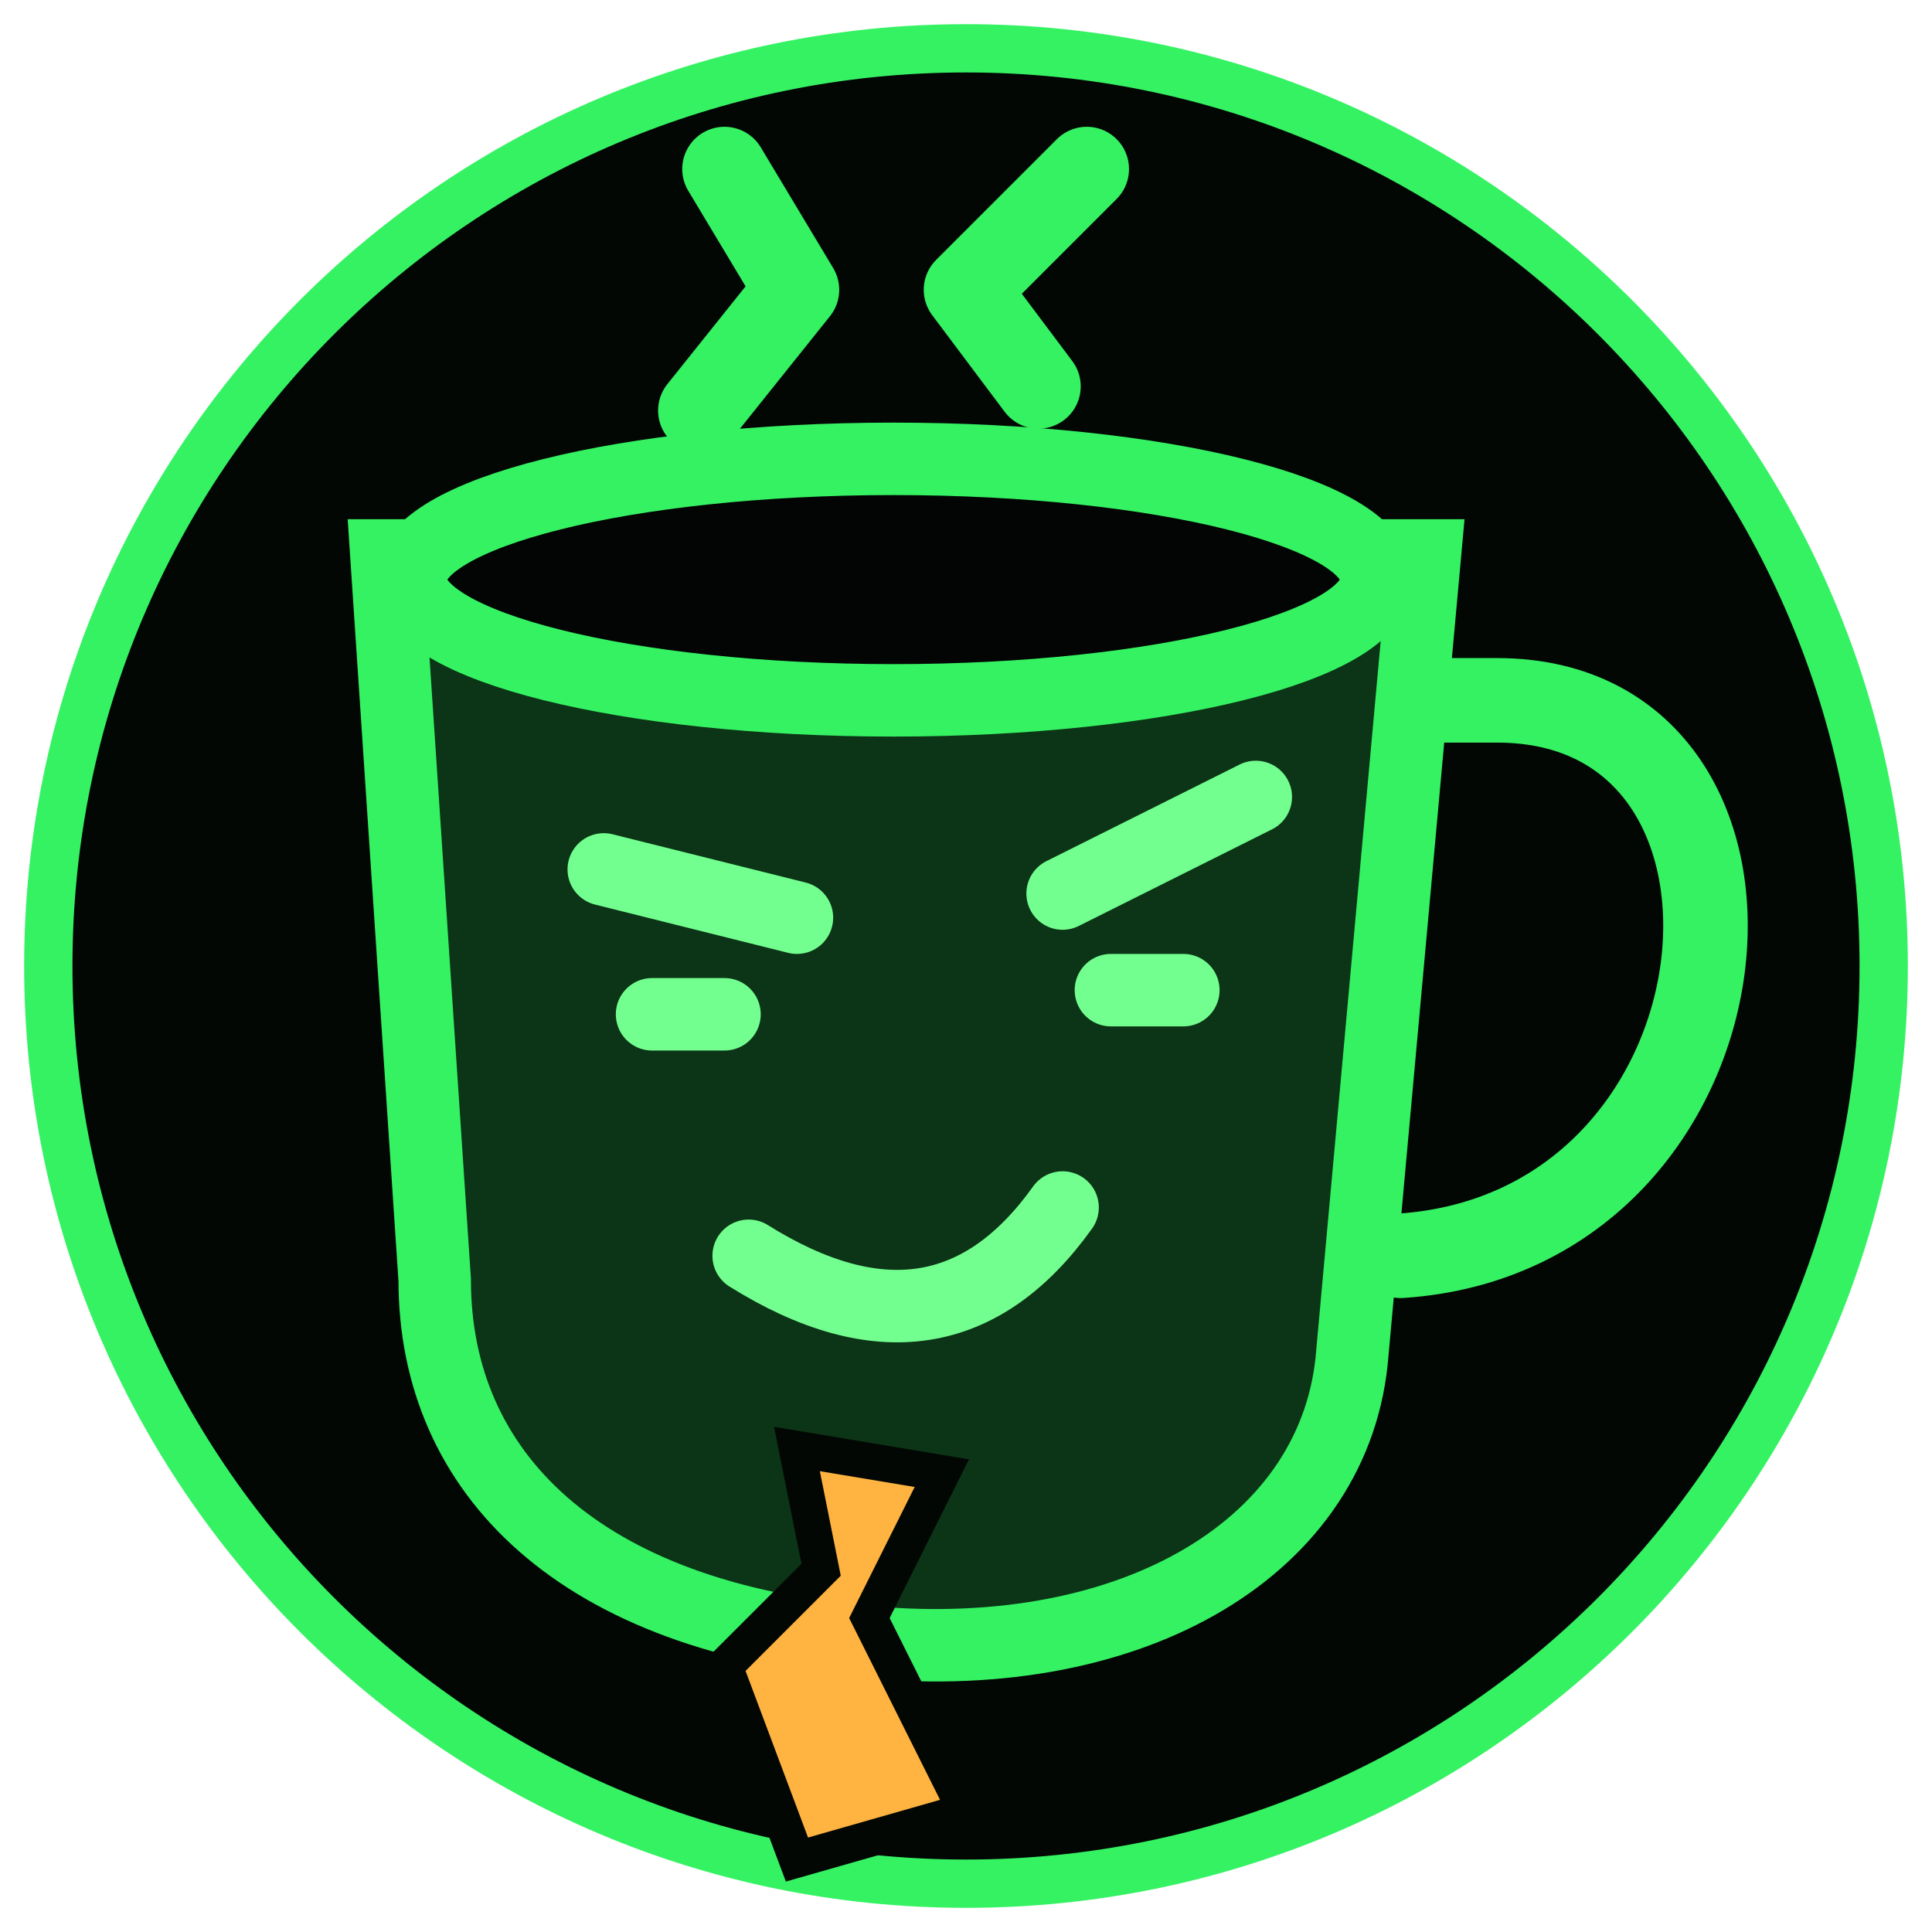
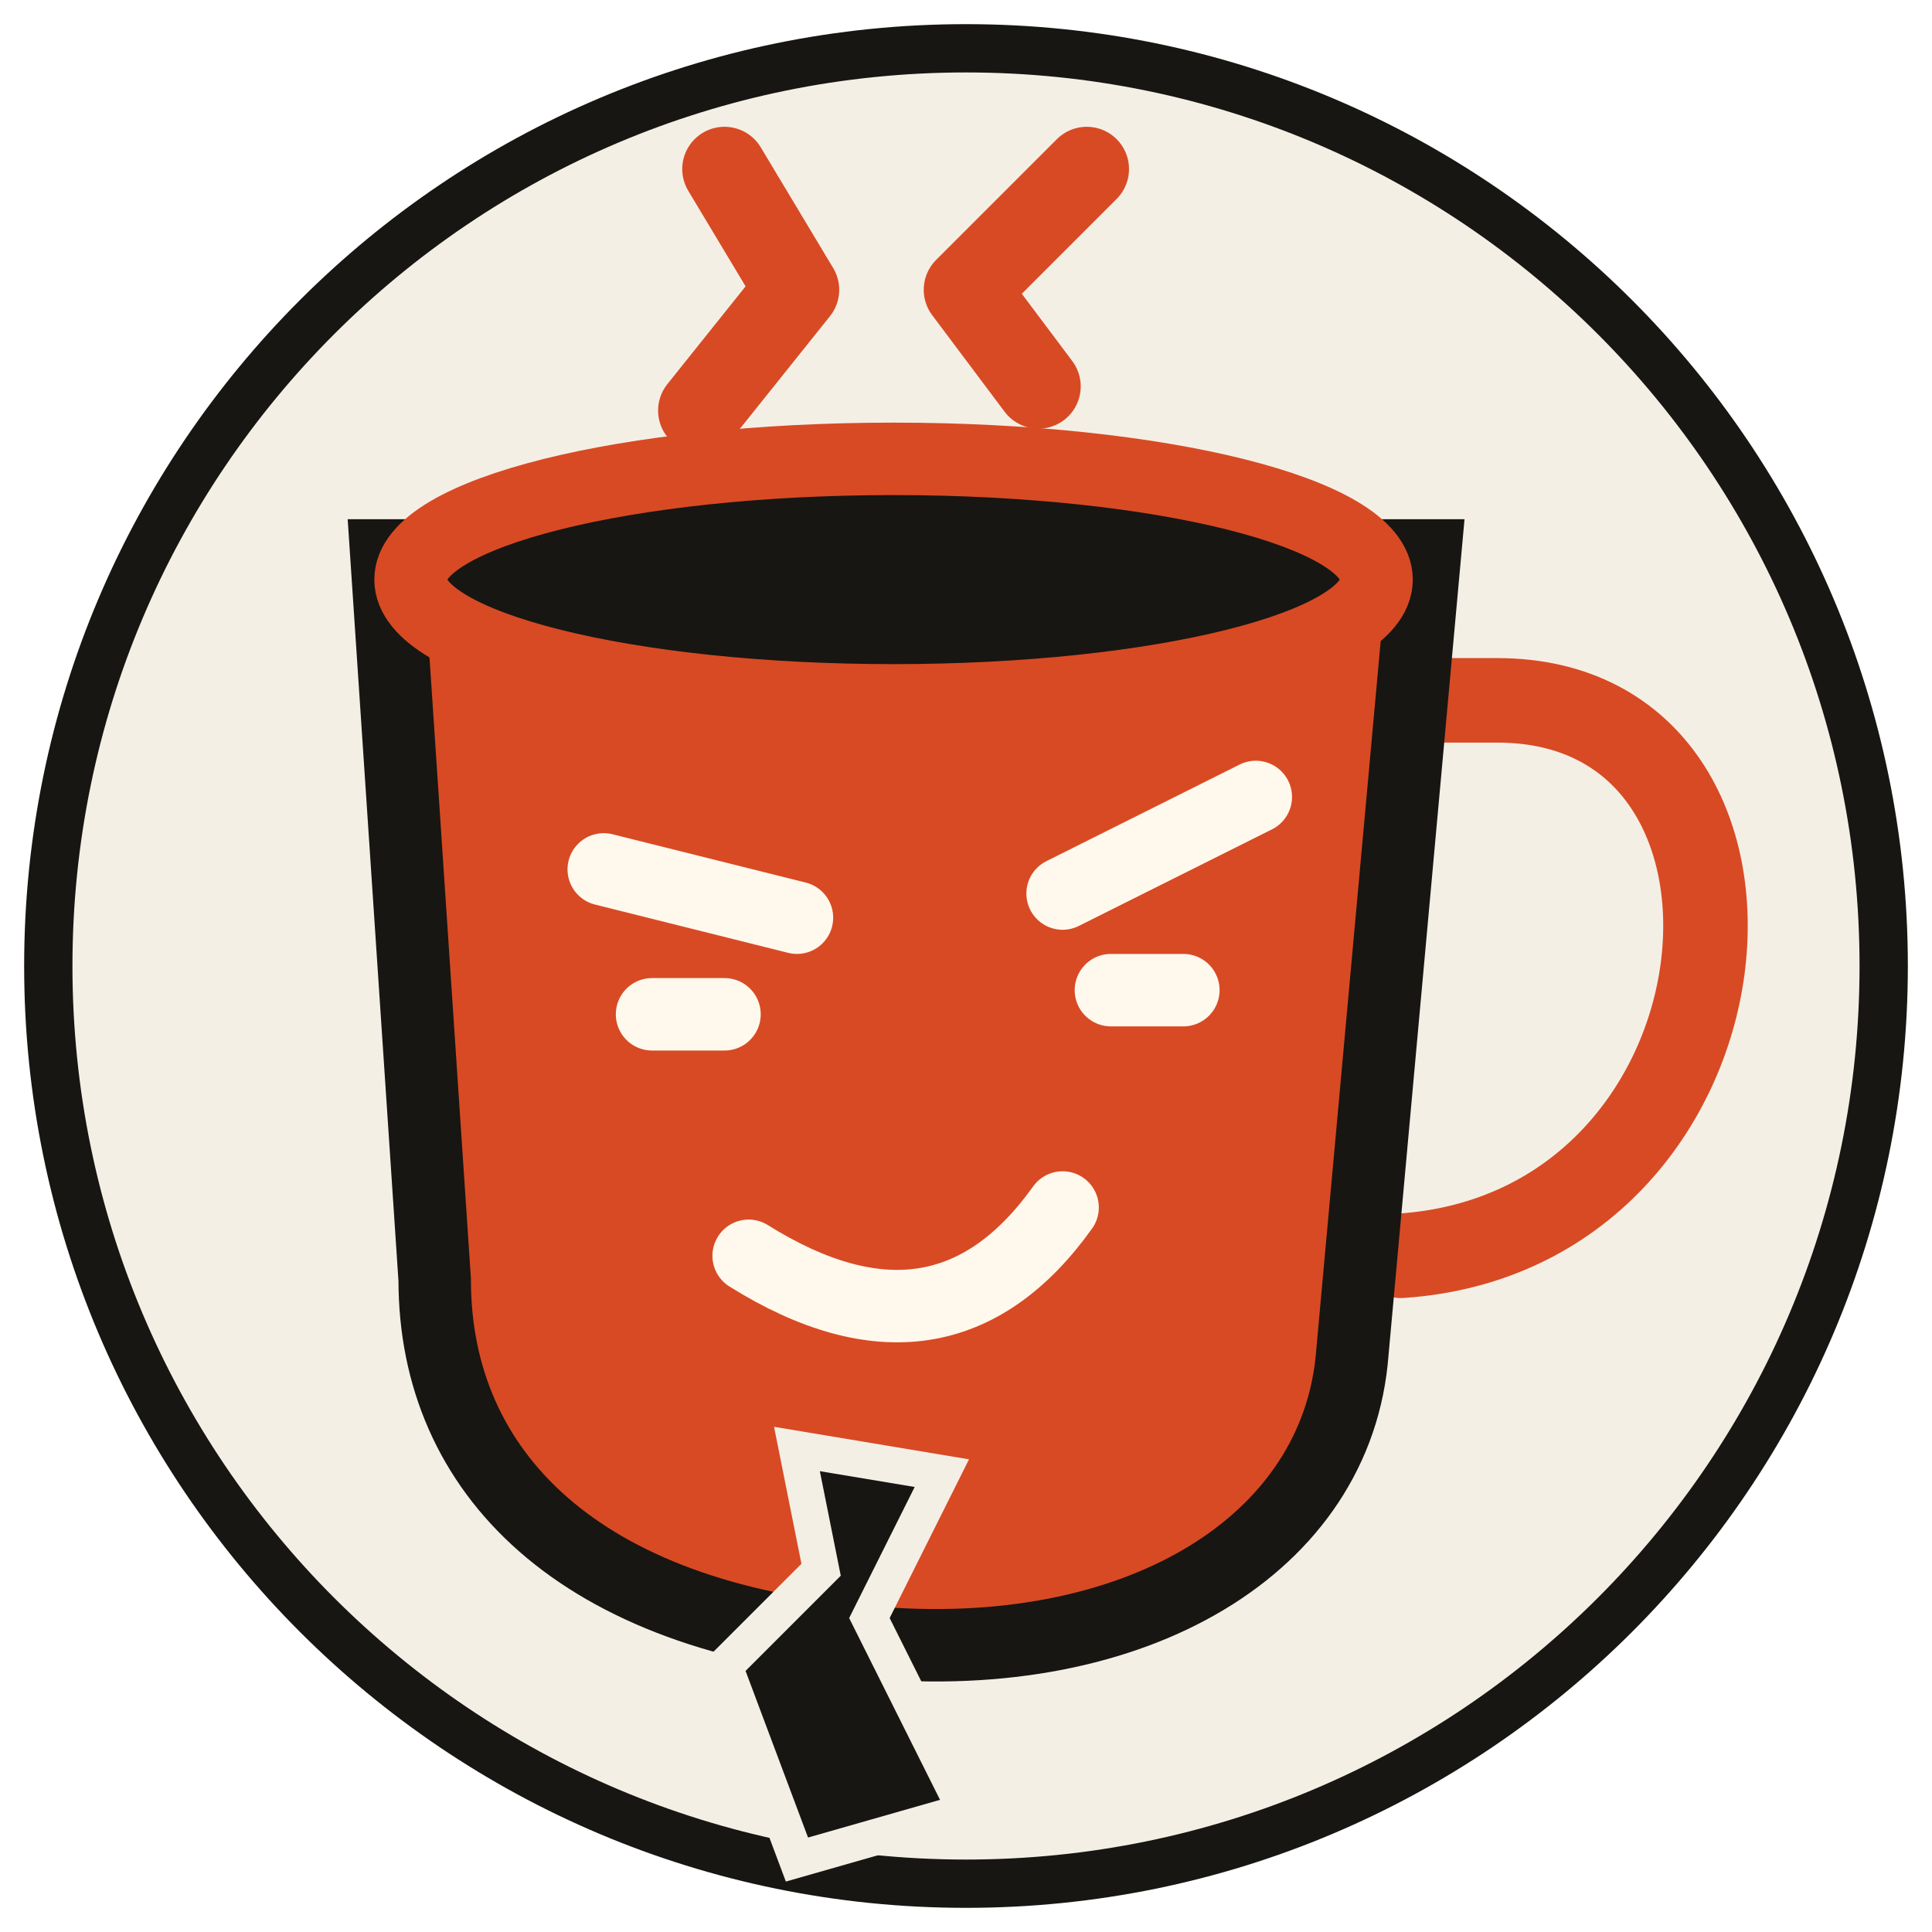
<svg xmlns="http://www.w3.org/2000/svg" viewBox="0 0 80 80" role="img" aria-labelledby="title">
-   <circle cx="40" cy="40" r="38" fill="#030704" stroke="#35f263" stroke-width="2" />
-   <g fill="none" stroke="#35f263" stroke-width="3.5" stroke-linecap="round" stroke-linejoin="round">
+   <circle cx="40" cy="40" r="38" fill="#f4efe5" stroke="#171612" stroke-width="2" />
+   <g fill="none" stroke="#d84a24" stroke-width="3.5" stroke-linecap="round" stroke-linejoin="round">
    <path d="m29 17 4-5-3-5M43 16l-3-4 5-5" />
    <path d="M57 29h5c13 0 11 22-4 23" />
  </g>
-   <path d="M16 23h43l-3 33c-.6 8-9 13-20 12-12-1-18-7-18-15Z" fill="#0b3516" stroke="#35f263" stroke-width="3" />
-   <ellipse cx="37" cy="24" rx="20" ry="5" fill="#020503" stroke="#35f263" stroke-width="3" />
-   <g fill="none" stroke="#73ff8f" stroke-linecap="round" stroke-width="3">
+   <path d="M16 23h43l-3 33c-.6 8-9 13-20 12-12-1-18-7-18-15Z" fill="#d84a24" stroke="#171612" stroke-width="3" />
+   <ellipse cx="37" cy="24" rx="20" ry="5" fill="#171612" stroke="#d84a24" stroke-width="3" />
+   <g fill="none" stroke="#fff8ed" stroke-linecap="round" stroke-width="3">
    <path d="m25 36 8 2m11-1 8-4M27 42h3m16-1h3M31 52q8 5 13-2" />
  </g>
-   <path d="m33 60 6 1-3 6 4 8-7 2-3-8 4-4Z" fill="#ffb340" stroke="#030704" stroke-width="1.5" />
+   <path d="m33 60 6 1-3 6 4 8-7 2-3-8 4-4Z" fill="#171612" stroke="#f4efe5" stroke-width="1.5" />
</svg>
